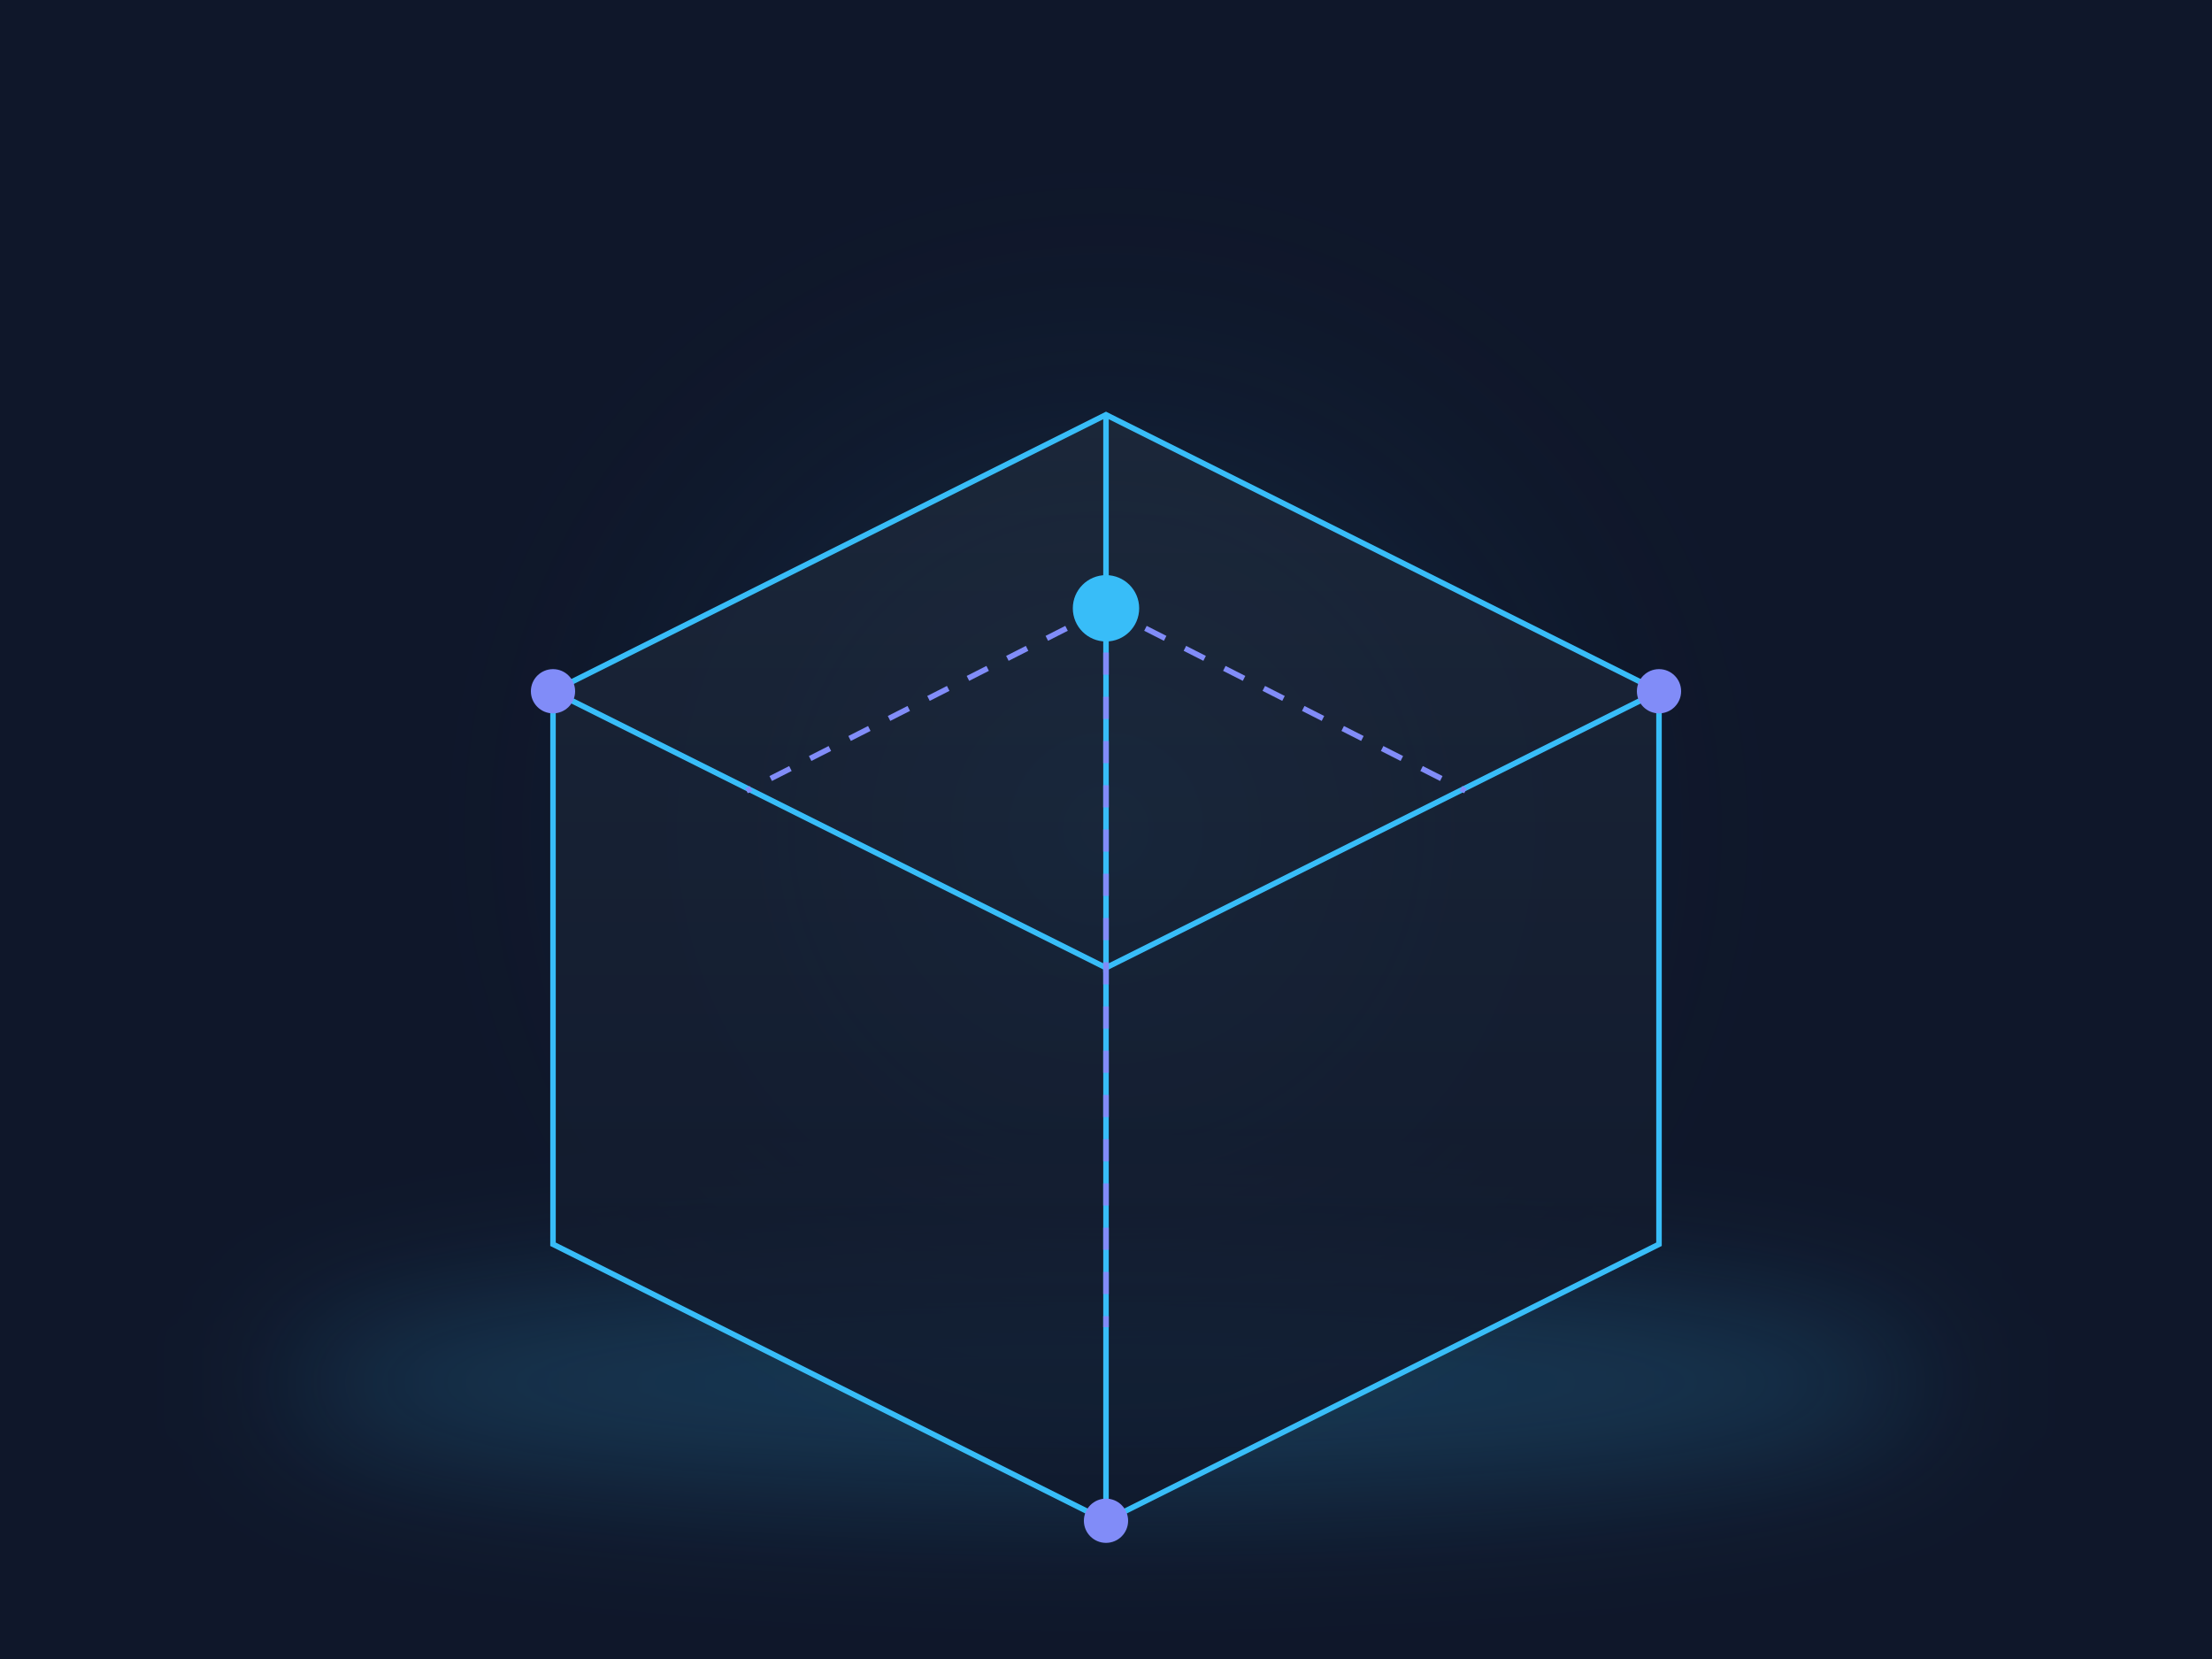
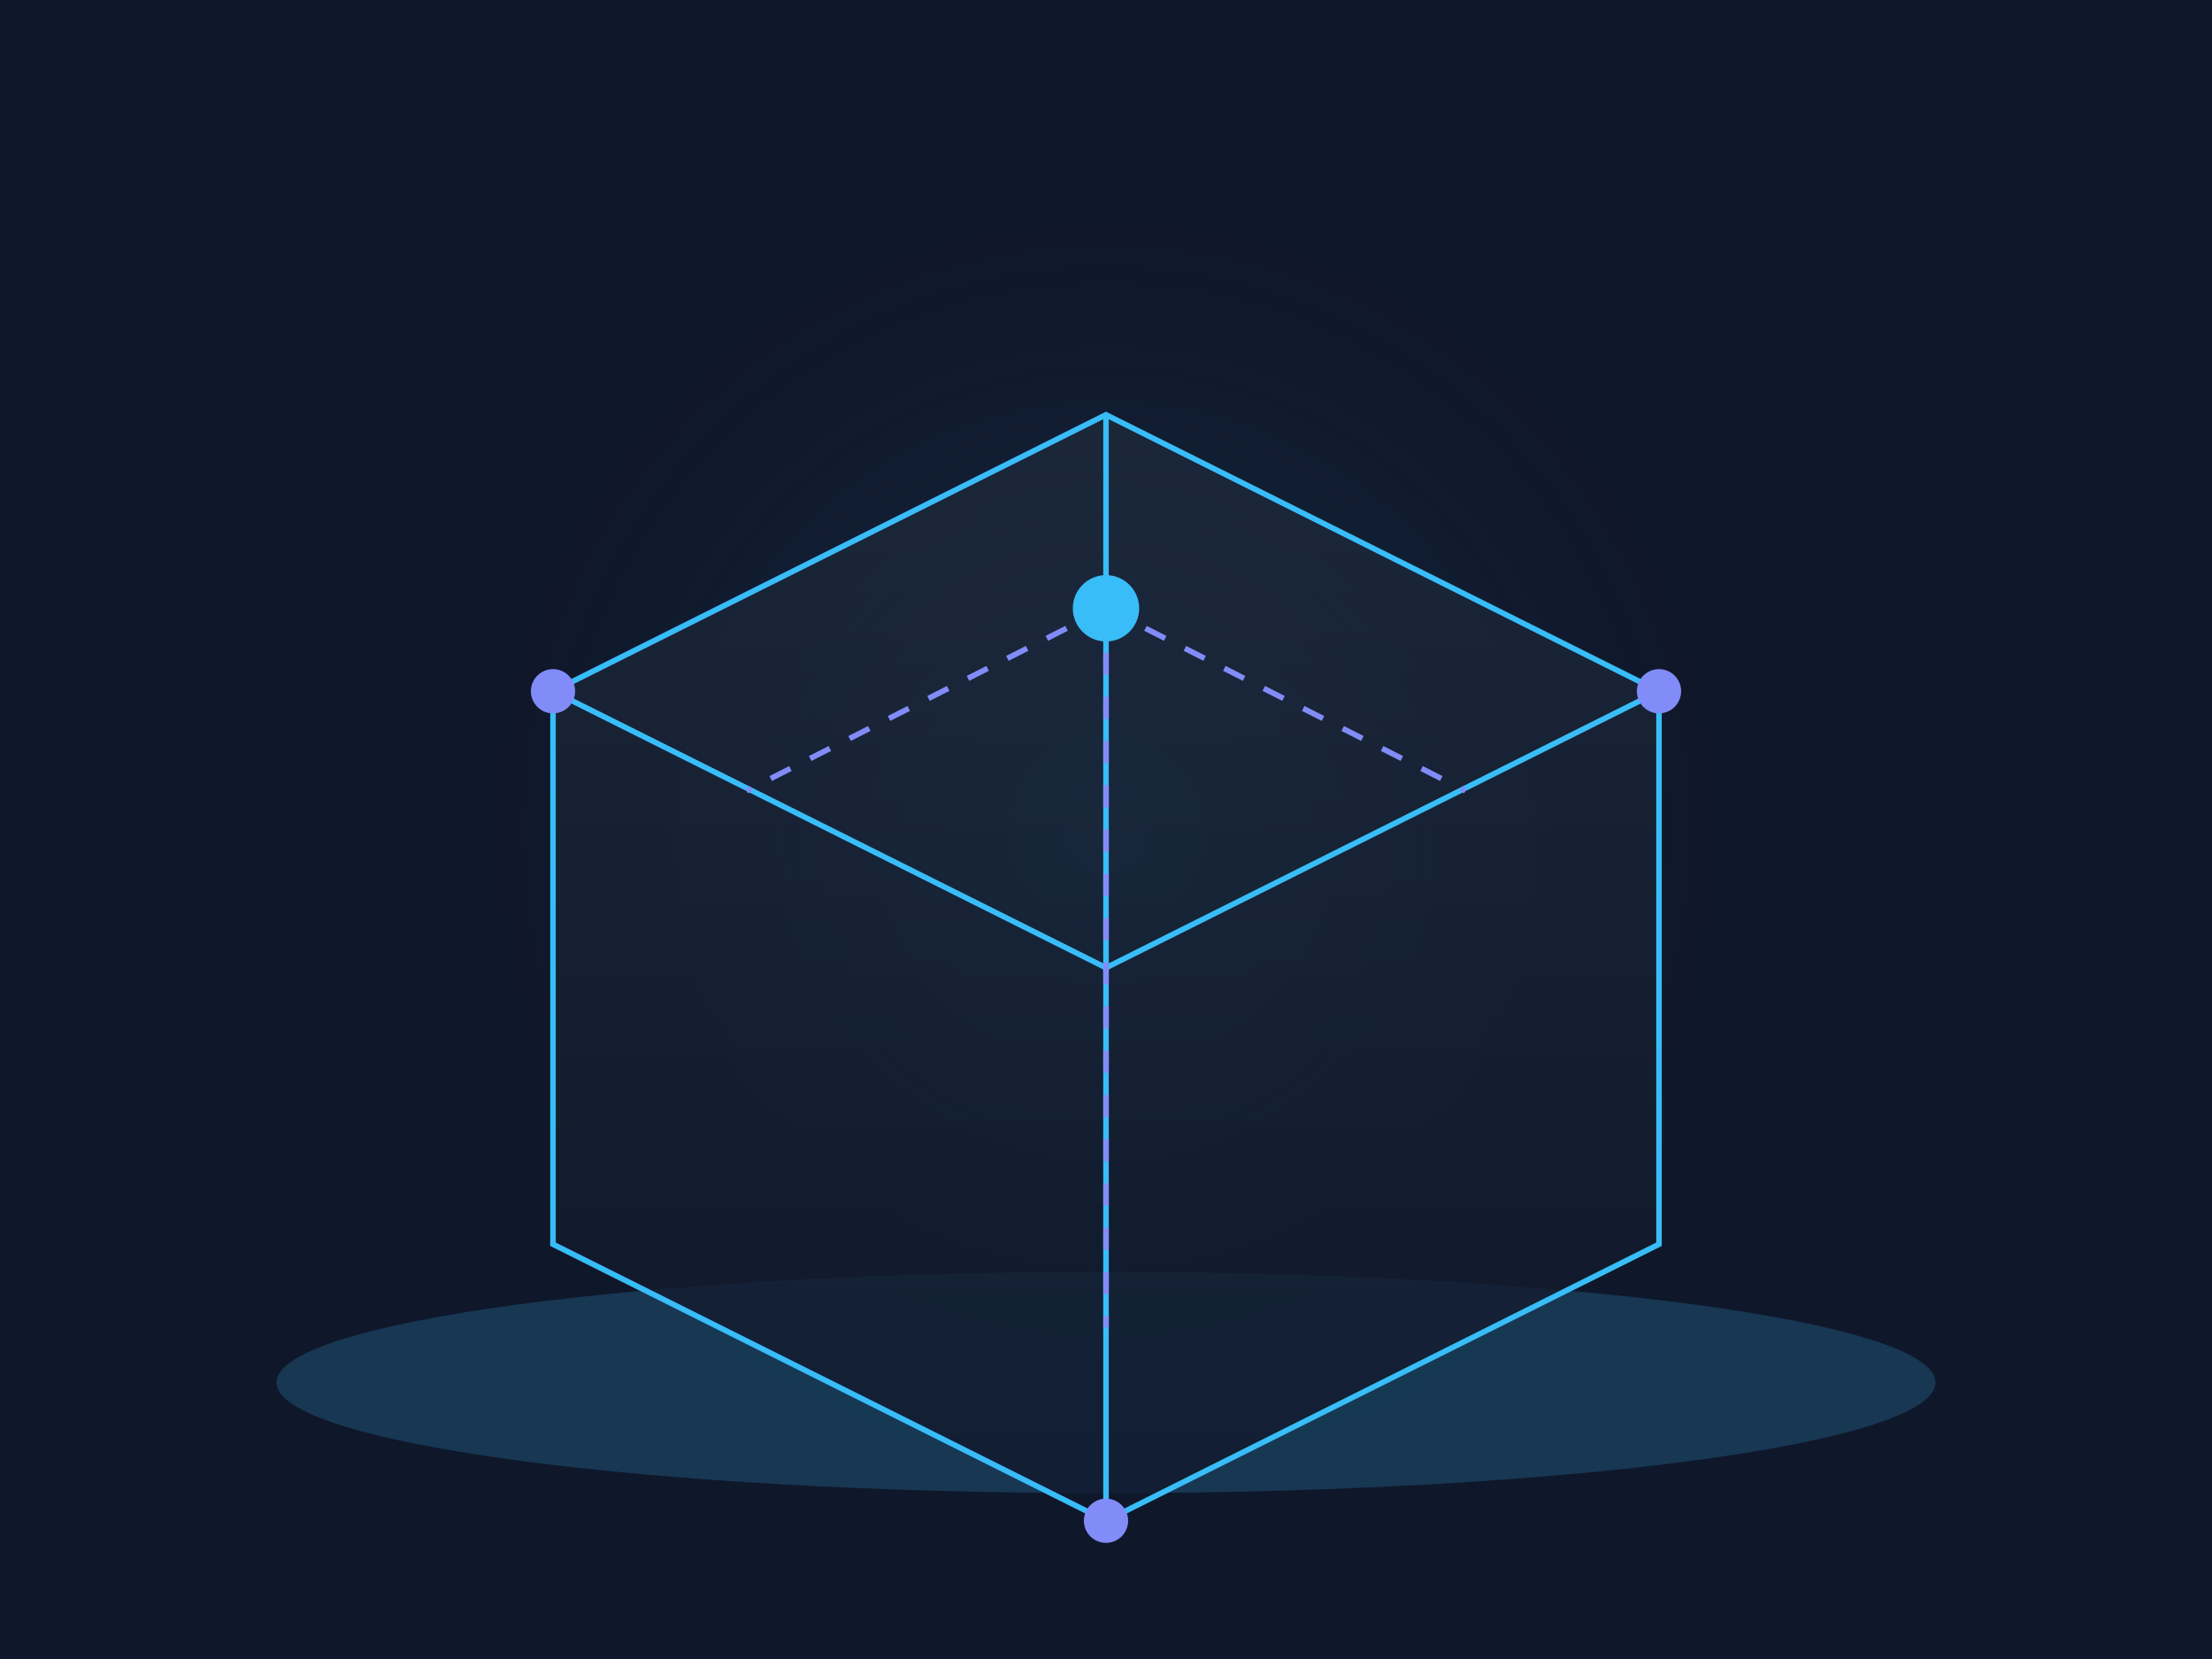
<svg xmlns="http://www.w3.org/2000/svg" width="800" height="600" viewBox="0 0 800 600" fill="none">
  <rect width="800" height="600" fill="#0F172A" />
  <circle cx="400" cy="300" r="250" fill="url(#paint0_radial)" fill-opacity="0.2" />
-   <g filter="url(#filter0_f)">
+   <g>
    <ellipse cx="400" cy="500" rx="300" ry="40" fill="#38BDF8" fill-opacity="0.2" />
  </g>
  <path d="M400 150L600 250V450L400 550L200 450V250L400 150Z" fill="url(#paint1_linear)" stroke="#38BDF8" stroke-width="2" />
  <path d="M400 150V350L600 250" stroke="#38BDF8" stroke-width="2" />
  <path d="M400 350L200 250" stroke="#38BDF8" stroke-width="2" />
  <path d="M400 350V550" stroke="#38BDF8" stroke-width="2" />
  <path d="M400 220L530 286" stroke="#818CF8" stroke-width="2" stroke-dasharray="8 8" />
  <path d="M400 220L270 286" stroke="#818CF8" stroke-width="2" stroke-dasharray="8 8" />
  <path d="M400 220V480" stroke="#818CF8" stroke-width="2" stroke-dasharray="8 8" />
  <circle cx="400" cy="220" r="12" fill="#38BDF8" />
  <circle cx="600" cy="250" r="8" fill="#818CF8" />
  <circle cx="200" cy="250" r="8" fill="#818CF8" />
  <circle cx="400" cy="550" r="8" fill="#818CF8" />
  <defs>
    <radialGradient id="paint0_radial" cx="0" cy="0" r="1" gradientUnits="userSpaceOnUse" gradientTransform="translate(400 300) rotate(90) scale(250)">
      <stop stop-color="#38BDF8" />
      <stop offset="1" stop-color="#0F172A" stop-opacity="0" />
    </radialGradient>
    <linearGradient id="paint1_linear" x1="400" y1="150" x2="400" y2="550" gradientUnits="userSpaceOnUse">
      <stop stop-color="#1E293B" stop-opacity="0.8" />
      <stop offset="1" stop-color="#0F172A" stop-opacity="0.8" />
    </linearGradient>
-     <filter id="filter0_f" x="50" y="410" width="700" height="180" filterUnits="userSpaceOnUse" color-interpolation-filters="sRGB">
-       <feFlood flood-opacity="0" result="BackgroundImageFix" />
-       <feBlend mode="normal" in="SourceGraphic" in2="BackgroundImageFix" result="shape" />
-       <feGaussianBlur stdDeviation="25" result="effect1_foregroundBlur" />
-     </filter>
  </defs>
</svg>
